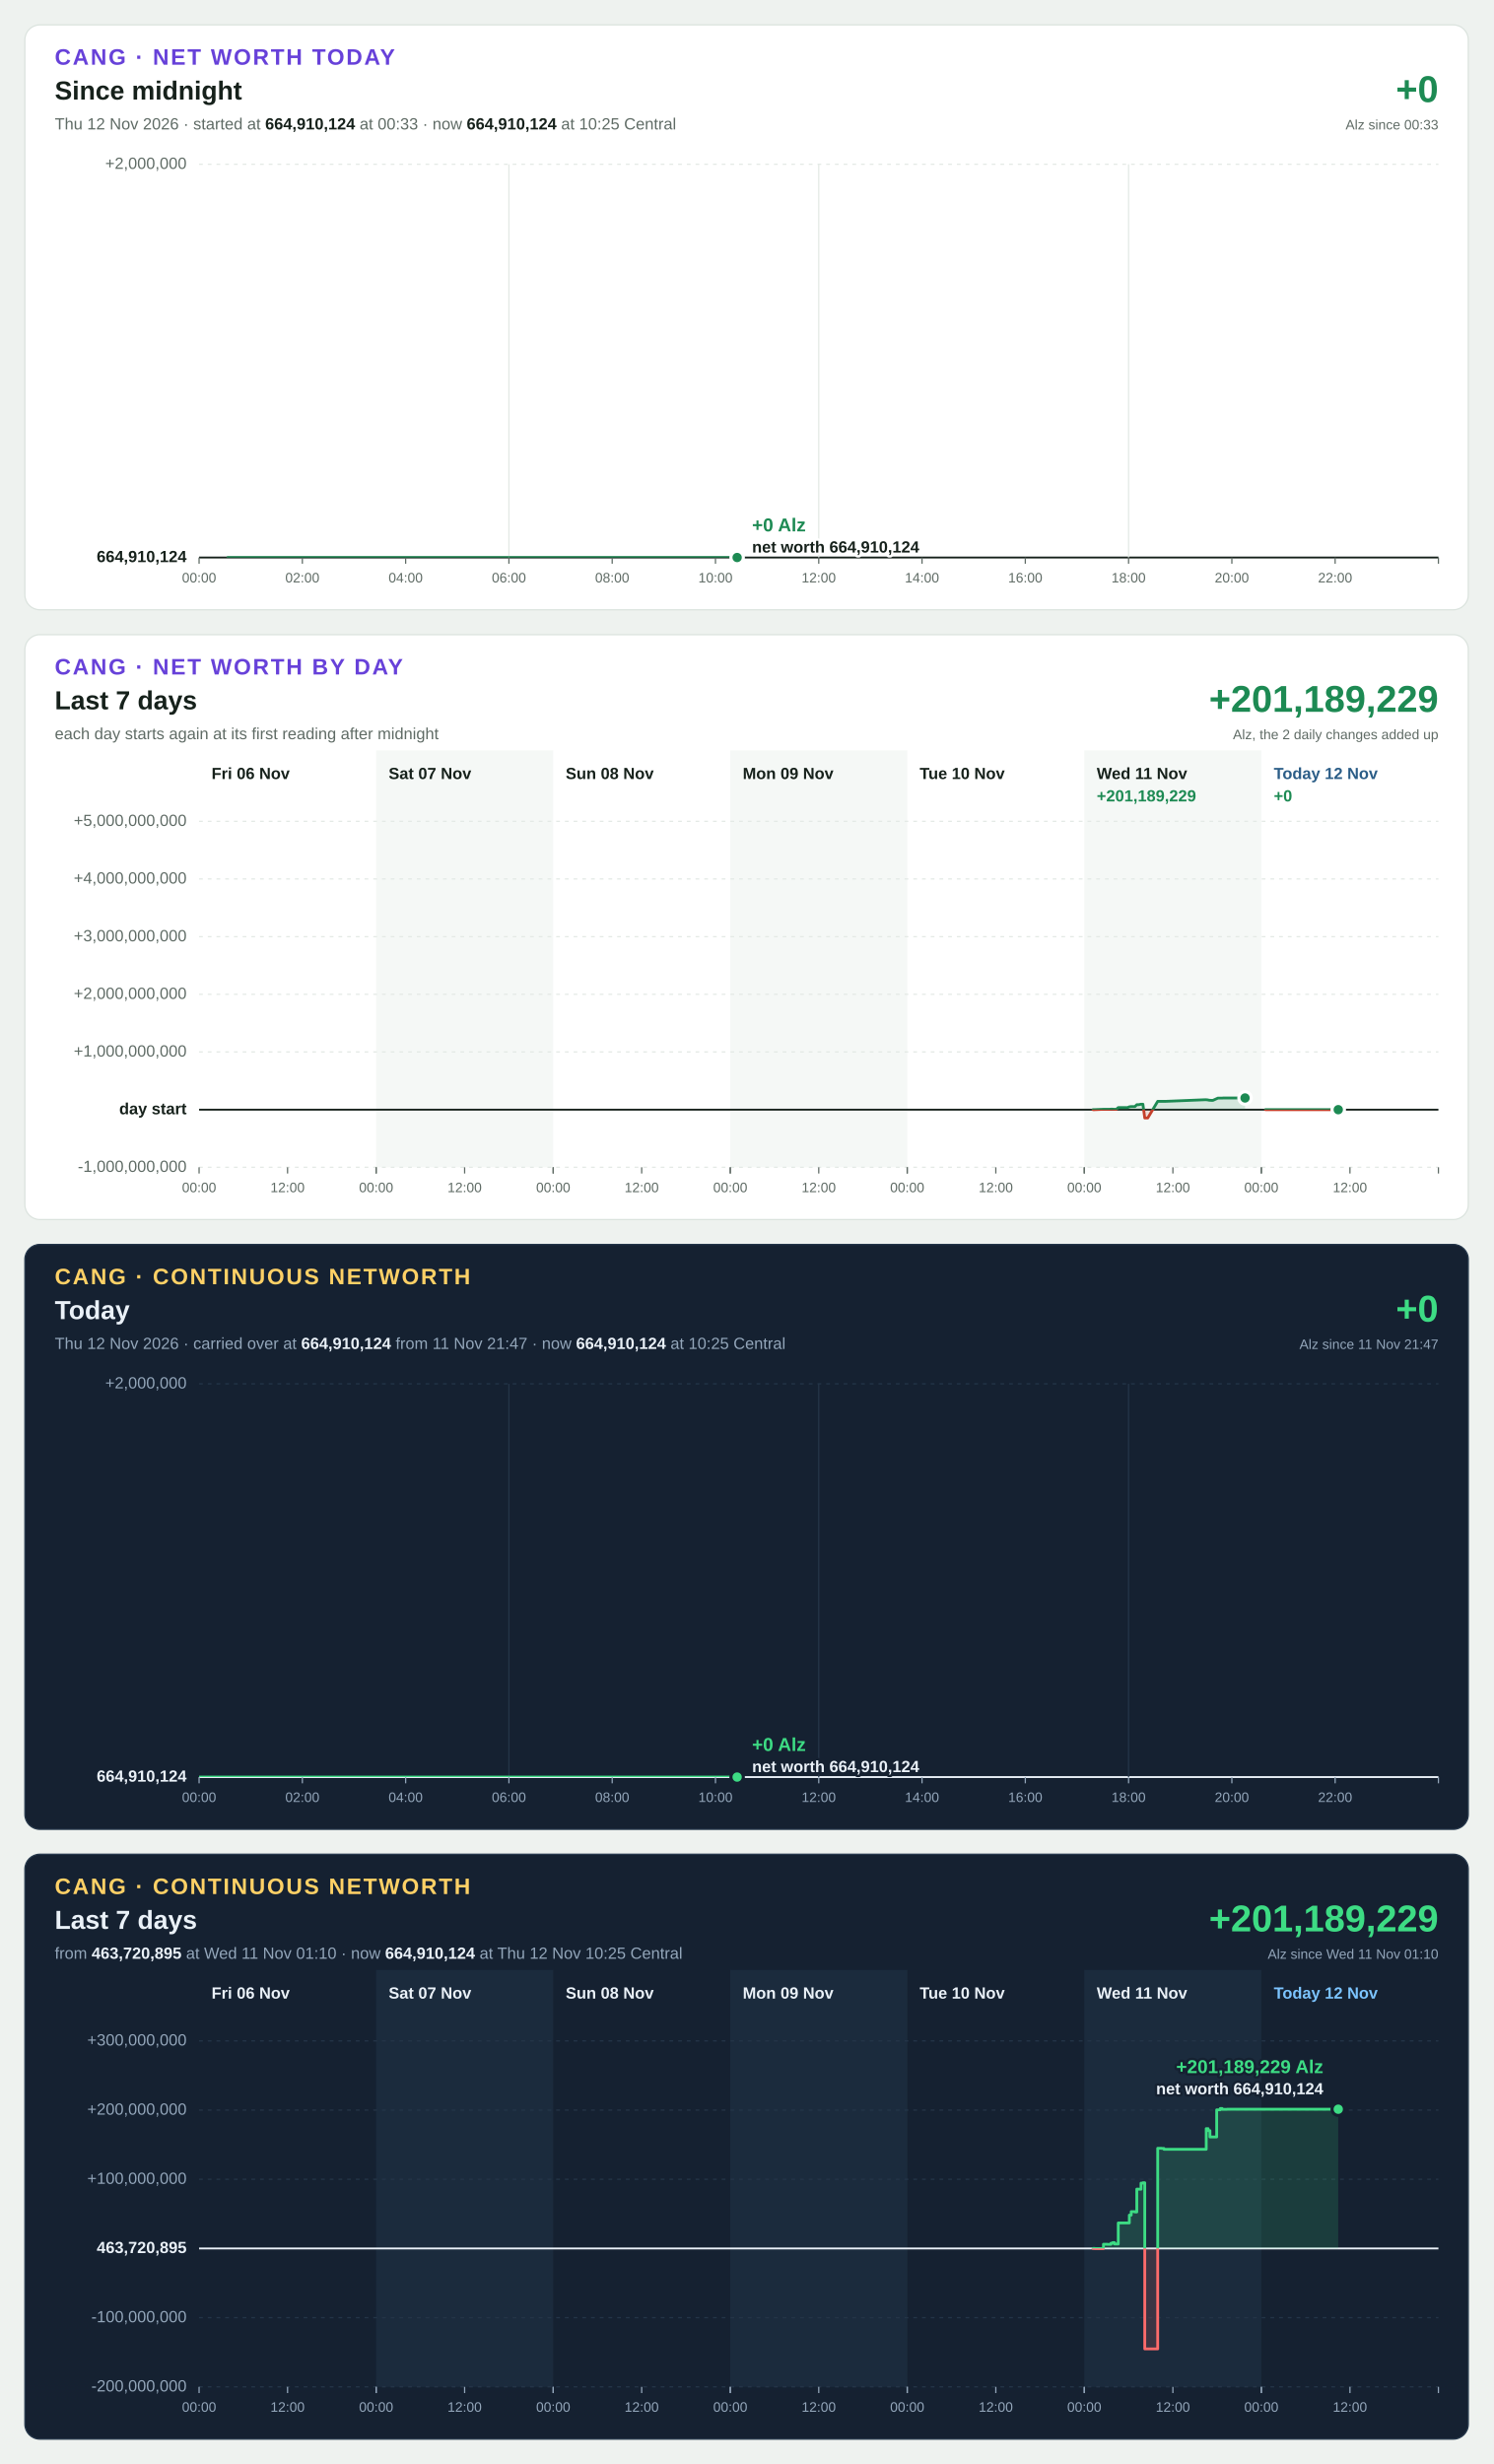
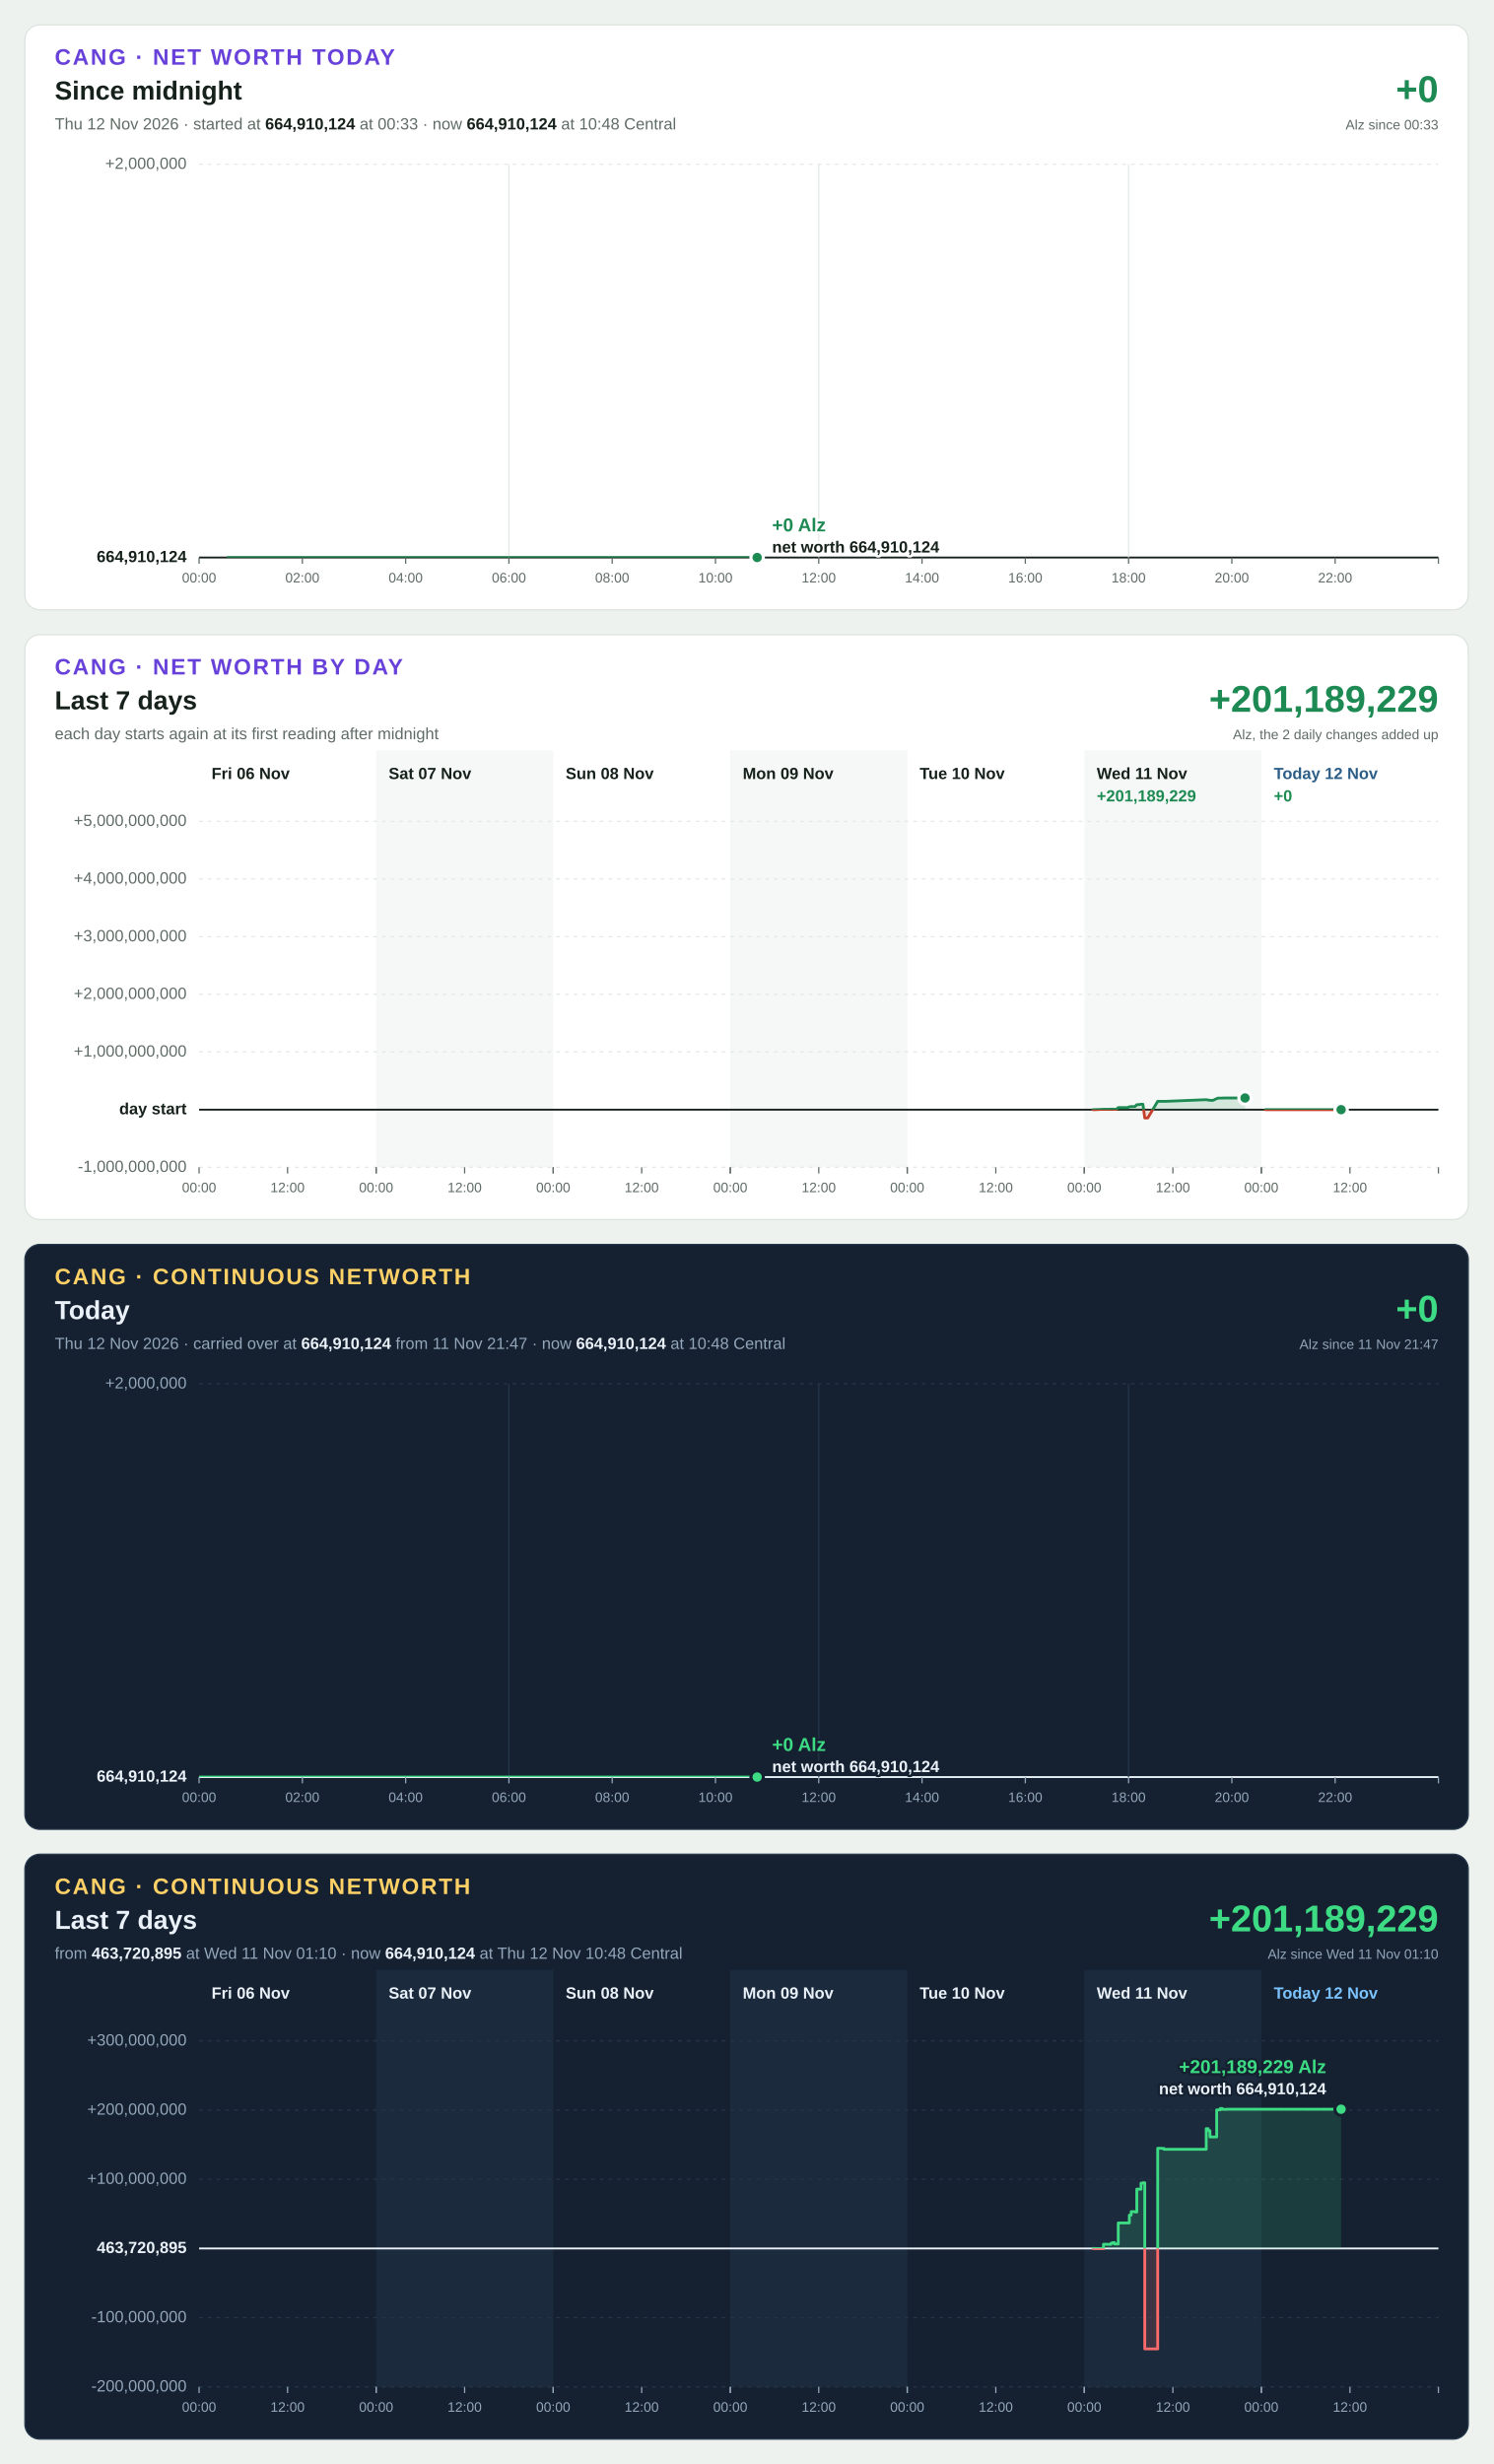
<svg xmlns="http://www.w3.org/2000/svg" width="1200" height="1980" viewBox="0 0 1200 1980" font-family="Segoe UI, Helvetica Neue, Arial, sans-serif" font-size="13" style="font-variant-numeric: tabular-nums">
  <rect width="1200" height="1980" fill="#eef2ef" />
  <g transform="translate(20,20)">
    <rect width="1160" height="470" rx="12" fill="#ffffff" stroke="#dbe3de" />
    <text x="24" y="32" font-size="18" font-weight="700" letter-spacing="1.4" fill="#6741d9">CANG · NET WORTH TODAY</text>
    <text x="24" y="60" font-size="21" font-weight="700" fill="#16211b">Since midnight</text>
-     <text x="24" y="84" fill="#5f6b65">Thu 12 Nov 2026 · started at <tspan font-weight="700" fill="#16211b">664,910,124</tspan> at 00:33 · now <tspan font-weight="700" fill="#16211b">664,910,124</tspan> at 10:25 Central</text>
+     <text x="24" y="84" fill="#5f6b65">Thu 12 Nov 2026 · started at <tspan font-weight="700" fill="#16211b">664,910,124</tspan> at 00:33 · now <tspan font-weight="700" fill="#16211b">664,910,124</tspan> at 10:48 Central</text>
    <text x="1136" y="62" font-size="30" font-weight="700" text-anchor="end" fill="#1d8a53">+0</text>
    <text x="1136" y="84" font-size="11" text-anchor="end" fill="#5f6b65">Alz since 00:33</text>
    <line x1="140" x2="1136" y1="428.0" y2="428.0" stroke="#16211b" stroke-width="1.5" />
    <text x="130" y="428.0" text-anchor="end" dominant-baseline="middle" font-weight="700" fill="#16211b">664,910,124</text>
    <line x1="140" x2="1136" y1="112.0" y2="112.0" stroke="#e3e9e5" stroke-width="1" stroke-dasharray="3 4" />
    <text x="130" y="112.0" text-anchor="end" dominant-baseline="middle" font-weight="400" fill="#5f6b65">+2,000,000</text>
    <line x1="140.0" x2="140.0" y1="428" y2="433" stroke="#5f6b65" stroke-width="1" />
    <text x="140.0" y="448" font-size="11" text-anchor="middle" fill="#5f6b65">00:00</text>
    <line x1="223.0" x2="223.0" y1="428" y2="433" stroke="#5f6b65" stroke-width="1" />
    <text x="223.0" y="448" font-size="11" text-anchor="middle" fill="#5f6b65">02:00</text>
    <line x1="306.0" x2="306.0" y1="428" y2="433" stroke="#5f6b65" stroke-width="1" />
    <text x="306.0" y="448" font-size="11" text-anchor="middle" fill="#5f6b65">04:00</text>
    <line x1="389.0" x2="389.0" y1="112" y2="428" stroke="#e3e9e5" stroke-width="1" />
    <line x1="389.0" x2="389.0" y1="428" y2="433" stroke="#5f6b65" stroke-width="1" />
    <text x="389.0" y="448" font-size="11" text-anchor="middle" fill="#5f6b65">06:00</text>
    <line x1="472.0" x2="472.0" y1="428" y2="433" stroke="#5f6b65" stroke-width="1" />
    <text x="472.0" y="448" font-size="11" text-anchor="middle" fill="#5f6b65">08:00</text>
    <line x1="555.0" x2="555.0" y1="428" y2="433" stroke="#5f6b65" stroke-width="1" />
    <text x="555.0" y="448" font-size="11" text-anchor="middle" fill="#5f6b65">10:00</text>
    <line x1="638.0" x2="638.0" y1="112" y2="428" stroke="#e3e9e5" stroke-width="1" />
    <line x1="638.0" x2="638.0" y1="428" y2="433" stroke="#5f6b65" stroke-width="1" />
    <text x="638.0" y="448" font-size="11" text-anchor="middle" fill="#5f6b65">12:00</text>
    <line x1="721.0" x2="721.0" y1="428" y2="433" stroke="#5f6b65" stroke-width="1" />
    <text x="721.0" y="448" font-size="11" text-anchor="middle" fill="#5f6b65">14:00</text>
    <line x1="804.0" x2="804.0" y1="428" y2="433" stroke="#5f6b65" stroke-width="1" />
    <text x="804.0" y="448" font-size="11" text-anchor="middle" fill="#5f6b65">16:00</text>
    <line x1="887.0" x2="887.0" y1="112" y2="428" stroke="#e3e9e5" stroke-width="1" />
    <line x1="887.0" x2="887.0" y1="428" y2="433" stroke="#5f6b65" stroke-width="1" />
    <text x="887.0" y="448" font-size="11" text-anchor="middle" fill="#5f6b65">18:00</text>
    <line x1="970.0" x2="970.0" y1="428" y2="433" stroke="#5f6b65" stroke-width="1" />
    <text x="970.0" y="448" font-size="11" text-anchor="middle" fill="#5f6b65">20:00</text>
    <line x1="1053.0" x2="1053.0" y1="428" y2="433" stroke="#5f6b65" stroke-width="1" />
    <text x="1053.0" y="448" font-size="11" text-anchor="middle" fill="#5f6b65">22:00</text>
    <line x1="1136.0" x2="1136.0" y1="428" y2="433" stroke="#5f6b65" stroke-width="1" />
    <defs>
-       <path id="shape-today" d="M163.1 428.0L163.1 428.0L163.7 428.0L187.1 428.0L187.4 428.0L195.3 428.0L508.9 428.0L509.2 428.0L572.1 428.0L572.4 428.0L572.4 428.0Z" />
-       <path id="line-today" d="M163.1 428.0L163.7 428.0L187.1 428.0L187.4 428.0L195.3 428.0L508.9 428.0L509.2 428.0L572.1 428.0L572.4 428.0" />
+       <path id="shape-today" d="M163.1 428.0L163.1 428.0L163.7 428.0L187.1 428.0L187.4 428.0L195.3 428.0L508.9 428.0L509.2 428.0L572.1 428.0L572.4 428.0L588.5 428.0L588.5 428.0Z" />
+       <path id="line-today" d="M163.1 428.0L163.7 428.0L187.1 428.0L187.4 428.0L195.3 428.0L508.9 428.0L509.2 428.0L572.1 428.0L572.4 428.0L588.5 428.0" />
      <clipPath id="up-today">
        <rect x="140" y="112" width="996" height="316.0" />
      </clipPath>
      <clipPath id="down-today">
        <rect x="140" y="428.0" width="996" height="0.0" />
      </clipPath>
    </defs>
    <use href="#shape-today" fill="#1d8a53" fill-opacity="0.15" clip-path="url(#up-today)" />
    <use href="#line-today" fill="none" stroke="#1d8a53" stroke-width="2.25" stroke-linejoin="round" stroke-linecap="round" clip-path="url(#up-today)" />
    <use href="#shape-today" fill="#c4402b" fill-opacity="0.15" clip-path="url(#down-today)" />
    <use href="#line-today" fill="none" stroke="#c4402b" stroke-width="2.25" stroke-linejoin="round" stroke-linecap="round" clip-path="url(#down-today)" />
-     <circle cx="572.4" cy="428.0" r="5" fill="#1d8a53" stroke="#ffffff" stroke-width="2.5" />
-     <text x="584.4" y="407.0" text-anchor="start" font-size="15" font-weight="700" fill="#1d8a53" stroke="#ffffff" stroke-width="4" stroke-linejoin="round" paint-order="stroke">+0 Alz</text>
-     <text x="584.4" y="424.0" text-anchor="start" font-size="13" font-weight="600" fill="#16211b" stroke="#ffffff" stroke-width="4" stroke-linejoin="round" paint-order="stroke">net worth 664,910,124</text>
+     <circle cx="588.5" cy="428.0" r="5" fill="#1d8a53" stroke="#ffffff" stroke-width="2.5" />
+     <text x="600.5" y="407.0" text-anchor="start" font-size="15" font-weight="700" fill="#1d8a53" stroke="#ffffff" stroke-width="4" stroke-linejoin="round" paint-order="stroke">+0 Alz</text>
+     <text x="600.5" y="424.0" text-anchor="start" font-size="13" font-weight="600" fill="#16211b" stroke="#ffffff" stroke-width="4" stroke-linejoin="round" paint-order="stroke">net worth 664,910,124</text>
  </g>
  <g transform="translate(20,510)">
    <rect width="1160" height="470" rx="12" fill="#ffffff" stroke="#dbe3de" />
    <text x="24" y="32" font-size="18" font-weight="700" letter-spacing="1.4" fill="#6741d9">CANG · NET WORTH BY DAY</text>
    <text x="24" y="60" font-size="21" font-weight="700" fill="#16211b">Last 7 days</text>
    <text x="24" y="84" fill="#5f6b65">each day starts again at its first reading after midnight</text>
    <text x="1136" y="62" font-size="30" font-weight="700" text-anchor="end" fill="#1d8a53">+201,189,229</text>
    <text x="1136" y="84" font-size="11" text-anchor="end" fill="#5f6b65">Alz, the 2 daily changes added up</text>
    <rect x="282.3" y="93" width="142.3" height="335" fill="#f5f8f6" />
    <rect x="566.9" y="93" width="142.3" height="335" fill="#f5f8f6" />
    <rect x="851.4" y="93" width="142.3" height="335" fill="#f5f8f6" />
    <line x1="140" x2="1136" y1="428.0" y2="428.0" stroke="#e3e9e5" stroke-width="1" stroke-dasharray="3 4" />
    <text x="130" y="428.0" text-anchor="end" dominant-baseline="middle" font-weight="400" fill="#5f6b65">-1,000,000,000</text>
    <line x1="140" x2="1136" y1="381.7" y2="381.7" stroke="#16211b" stroke-width="1.5" />
    <text x="130" y="381.7" text-anchor="end" dominant-baseline="middle" font-weight="700" fill="#16211b">day start</text>
    <line x1="140" x2="1136" y1="335.3" y2="335.3" stroke="#e3e9e5" stroke-width="1" stroke-dasharray="3 4" />
    <text x="130" y="335.3" text-anchor="end" dominant-baseline="middle" font-weight="400" fill="#5f6b65">+1,000,000,000</text>
    <line x1="140" x2="1136" y1="289.0" y2="289.0" stroke="#e3e9e5" stroke-width="1" stroke-dasharray="3 4" />
    <text x="130" y="289.0" text-anchor="end" dominant-baseline="middle" font-weight="400" fill="#5f6b65">+2,000,000,000</text>
    <line x1="140" x2="1136" y1="242.7" y2="242.7" stroke="#e3e9e5" stroke-width="1" stroke-dasharray="3 4" />
    <text x="130" y="242.7" text-anchor="end" dominant-baseline="middle" font-weight="400" fill="#5f6b65">+3,000,000,000</text>
    <line x1="140" x2="1136" y1="196.3" y2="196.3" stroke="#e3e9e5" stroke-width="1" stroke-dasharray="3 4" />
    <text x="130" y="196.3" text-anchor="end" dominant-baseline="middle" font-weight="400" fill="#5f6b65">+4,000,000,000</text>
    <line x1="140" x2="1136" y1="150.0" y2="150.0" stroke="#e3e9e5" stroke-width="1" stroke-dasharray="3 4" />
    <text x="130" y="150.0" text-anchor="end" dominant-baseline="middle" font-weight="400" fill="#5f6b65">+5,000,000,000</text>
    <text x="150.0" y="116" font-weight="700" fill="#16211b">Fri 06 Nov</text>
    <line x1="140.0" x2="140.0" y1="428" y2="433" stroke="#5f6b65" stroke-width="1" />
    <text x="140.0" y="448" font-size="11" text-anchor="middle" fill="#5f6b65">00:00</text>
    <line x1="211.1" x2="211.1" y1="428" y2="433" stroke="#5f6b65" stroke-width="1" />
    <text x="211.1" y="448" font-size="11" text-anchor="middle" fill="#5f6b65">12:00</text>
    <line x1="282.3" x2="282.3" y1="428" y2="433" stroke="#5f6b65" stroke-width="1" />
    <text x="292.3" y="116" font-weight="700" fill="#16211b">Sat 07 Nov</text>
    <line x1="282.3" x2="282.3" y1="428" y2="433" stroke="#5f6b65" stroke-width="1" />
    <text x="282.3" y="448" font-size="11" text-anchor="middle" fill="#5f6b65">00:00</text>
    <line x1="353.4" x2="353.4" y1="428" y2="433" stroke="#5f6b65" stroke-width="1" />
    <text x="353.4" y="448" font-size="11" text-anchor="middle" fill="#5f6b65">12:00</text>
    <line x1="424.6" x2="424.6" y1="428" y2="433" stroke="#5f6b65" stroke-width="1" />
    <text x="434.6" y="116" font-weight="700" fill="#16211b">Sun 08 Nov</text>
    <line x1="424.6" x2="424.6" y1="428" y2="433" stroke="#5f6b65" stroke-width="1" />
    <text x="424.6" y="448" font-size="11" text-anchor="middle" fill="#5f6b65">00:00</text>
    <line x1="495.7" x2="495.7" y1="428" y2="433" stroke="#5f6b65" stroke-width="1" />
    <text x="495.7" y="448" font-size="11" text-anchor="middle" fill="#5f6b65">12:00</text>
    <line x1="566.9" x2="566.9" y1="428" y2="433" stroke="#5f6b65" stroke-width="1" />
    <text x="576.9" y="116" font-weight="700" fill="#16211b">Mon 09 Nov</text>
    <line x1="566.9" x2="566.9" y1="428" y2="433" stroke="#5f6b65" stroke-width="1" />
    <text x="566.9" y="448" font-size="11" text-anchor="middle" fill="#5f6b65">00:00</text>
    <line x1="638.0" x2="638.0" y1="428" y2="433" stroke="#5f6b65" stroke-width="1" />
    <text x="638.0" y="448" font-size="11" text-anchor="middle" fill="#5f6b65">12:00</text>
    <line x1="709.1" x2="709.1" y1="428" y2="433" stroke="#5f6b65" stroke-width="1" />
    <text x="719.1" y="116" font-weight="700" fill="#16211b">Tue 10 Nov</text>
    <line x1="709.1" x2="709.1" y1="428" y2="433" stroke="#5f6b65" stroke-width="1" />
    <text x="709.1" y="448" font-size="11" text-anchor="middle" fill="#5f6b65">00:00</text>
    <line x1="780.3" x2="780.3" y1="428" y2="433" stroke="#5f6b65" stroke-width="1" />
    <text x="780.3" y="448" font-size="11" text-anchor="middle" fill="#5f6b65">12:00</text>
    <line x1="851.4" x2="851.4" y1="428" y2="433" stroke="#5f6b65" stroke-width="1" />
    <text x="861.4" y="116" font-weight="700" fill="#16211b">Wed 11 Nov</text>
    <line x1="851.4" x2="851.4" y1="428" y2="433" stroke="#5f6b65" stroke-width="1" />
    <text x="851.4" y="448" font-size="11" text-anchor="middle" fill="#5f6b65">00:00</text>
    <line x1="922.6" x2="922.6" y1="428" y2="433" stroke="#5f6b65" stroke-width="1" />
    <text x="922.6" y="448" font-size="11" text-anchor="middle" fill="#5f6b65">12:00</text>
    <line x1="993.7" x2="993.7" y1="428" y2="433" stroke="#5f6b65" stroke-width="1" />
    <text x="861.4" y="134" font-weight="700" fill="#1d8a53">+201,189,229</text>
    <defs>
      <path id="shape-day5" d="M858.4 381.7L858.4 381.7L859.9 381.7L866.8 381.4L868.3 381.4L869.8 381.4L871.3 381.4L872.8 381.3L874.2 381.3L875.7 381.4L877.2 381.4L878.7 380.0L880.2 380.0L881.7 380.0L883.2 380.0L884.7 380.0L886.2 380.0L887.6 379.4L889.1 379.2L890.6 379.2L892.1 379.2L893.6 377.7L895.1 377.7L897.0 377.3L898.5 377.3L900.0 388.4L902.4 388.4L910.4 375.0L911.9 375.0L913.4 375.0L915.4 375.0L916.9 375.0L948.8 373.7L950.3 373.8L951.8 374.1L953.3 374.2L954.8 374.2L958.8 372.4L959.8 372.4L961.2 372.4L962.2 372.4L963.2 372.3L964.7 372.3L965.7 372.3L966.7 372.3L972.8 372.3L980.6 372.3L980.6 381.7Z" />
      <path id="line-day5" d="M858.4 381.7L859.9 381.7L866.8 381.4L868.3 381.4L869.8 381.4L871.3 381.4L872.8 381.3L874.2 381.3L875.7 381.4L877.2 381.4L878.7 380.0L880.2 380.0L881.7 380.0L883.2 380.0L884.7 380.0L886.2 380.0L887.6 379.4L889.1 379.2L890.6 379.2L892.1 379.2L893.6 377.7L895.1 377.7L897.0 377.3L898.5 377.3L900.0 388.4L902.4 388.4L910.4 375.0L911.9 375.0L913.4 375.0L915.4 375.0L916.9 375.0L948.8 373.7L950.3 373.8L951.8 374.1L953.3 374.2L954.8 374.2L958.8 372.4L959.8 372.4L961.2 372.4L962.2 372.4L963.2 372.3L964.7 372.3L965.7 372.3L966.7 372.3L972.8 372.3L980.6 372.3" />
      <clipPath id="up-day5">
        <rect x="140" y="150" width="996" height="231.7" />
      </clipPath>
      <clipPath id="down-day5">
        <rect x="140" y="381.7" width="996" height="46.3" />
      </clipPath>
    </defs>
    <use href="#shape-day5" fill="#1d8a53" fill-opacity="0.15" clip-path="url(#up-day5)" />
    <use href="#line-day5" fill="none" stroke="#1d8a53" stroke-width="2.25" stroke-linejoin="round" stroke-linecap="round" clip-path="url(#up-day5)" />
    <use href="#shape-day5" fill="#c4402b" fill-opacity="0.15" clip-path="url(#down-day5)" />
    <use href="#line-day5" fill="none" stroke="#c4402b" stroke-width="2.25" stroke-linejoin="round" stroke-linecap="round" clip-path="url(#down-day5)" />
    <circle cx="980.6" cy="372.3" r="5" fill="#1d8a53" stroke="#ffffff" stroke-width="2.5" />
    <text x="1003.7" y="116" font-weight="700" fill="#2b5d87">Today 12 Nov</text>
    <line x1="993.7" x2="993.7" y1="428" y2="433" stroke="#5f6b65" stroke-width="1" />
    <text x="993.7" y="448" font-size="11" text-anchor="middle" fill="#5f6b65">00:00</text>
    <line x1="1064.9" x2="1064.9" y1="428" y2="433" stroke="#5f6b65" stroke-width="1" />
    <text x="1064.9" y="448" font-size="11" text-anchor="middle" fill="#5f6b65">12:00</text>
    <line x1="1136.0" x2="1136.0" y1="428" y2="433" stroke="#5f6b65" stroke-width="1" />
    <text x="1003.7" y="134" font-weight="700" fill="#1d8a53">+0</text>
    <defs>
-       <path id="shape-day6" d="M997.0 381.7L997.0 381.7L1000.5 381.7L1046.5 381.7L1055.5 381.7L1055.5 381.7Z" />
-       <path id="line-day6" d="M997.0 381.7L1000.5 381.7L1046.5 381.7L1055.5 381.7" />
+       <path id="shape-day6" d="M997.0 381.7L997.0 381.7L1000.5 381.7L1046.5 381.7L1057.8 381.7L1057.8 381.7Z" />
+       <path id="line-day6" d="M997.0 381.7L1000.5 381.7L1046.5 381.7L1057.8 381.7" />
      <clipPath id="up-day6">
        <rect x="140" y="150" width="996" height="231.7" />
      </clipPath>
      <clipPath id="down-day6">
        <rect x="140" y="381.7" width="996" height="46.3" />
      </clipPath>
    </defs>
    <use href="#shape-day6" fill="#1d8a53" fill-opacity="0.15" clip-path="url(#up-day6)" />
    <use href="#line-day6" fill="none" stroke="#1d8a53" stroke-width="2.25" stroke-linejoin="round" stroke-linecap="round" clip-path="url(#up-day6)" />
    <use href="#shape-day6" fill="#c4402b" fill-opacity="0.15" clip-path="url(#down-day6)" />
    <use href="#line-day6" fill="none" stroke="#c4402b" stroke-width="2.25" stroke-linejoin="round" stroke-linecap="round" clip-path="url(#down-day6)" />
-     <circle cx="1055.5" cy="381.7" r="5" fill="#1d8a53" stroke="#ffffff" stroke-width="2.5" />
+     <circle cx="1057.8" cy="381.7" r="5" fill="#1d8a53" stroke="#ffffff" stroke-width="2.5" />
  </g>
  <g transform="translate(20,1000)">
    <rect width="1160" height="470" rx="12" fill="#152131" stroke="#24364a" />
    <text x="24" y="32" font-size="18" font-weight="700" letter-spacing="1.4" fill="#ffd166">CANG · CONTINUOUS NETWORTH</text>
    <text x="24" y="60" font-size="21" font-weight="700" fill="#eaf1f8">Today</text>
-     <text x="24" y="84" fill="#93a6ba">Thu 12 Nov 2026 · carried over at <tspan font-weight="700" fill="#eaf1f8">664,910,124</tspan> from 11 Nov 21:47 · now <tspan font-weight="700" fill="#eaf1f8">664,910,124</tspan> at 10:25 Central</text>
+     <text x="24" y="84" fill="#93a6ba">Thu 12 Nov 2026 · carried over at <tspan font-weight="700" fill="#eaf1f8">664,910,124</tspan> from 11 Nov 21:47 · now <tspan font-weight="700" fill="#eaf1f8">664,910,124</tspan> at 10:48 Central</text>
    <text x="1136" y="62" font-size="30" font-weight="700" text-anchor="end" fill="#3ddc84">+0</text>
    <text x="1136" y="84" font-size="11" text-anchor="end" fill="#93a6ba">Alz since 11 Nov 21:47</text>
    <line x1="140" x2="1136" y1="428.0" y2="428.0" stroke="#eaf1f8" stroke-width="1.5" />
    <text x="130" y="428.0" text-anchor="end" dominant-baseline="middle" font-weight="700" fill="#eaf1f8">664,910,124</text>
    <line x1="140" x2="1136" y1="112.0" y2="112.0" stroke="#243548" stroke-width="1" stroke-dasharray="3 4" />
    <text x="130" y="112.0" text-anchor="end" dominant-baseline="middle" font-weight="400" fill="#93a6ba">+2,000,000</text>
    <line x1="140.0" x2="140.0" y1="428" y2="433" stroke="#93a6ba" stroke-width="1" />
    <text x="140.0" y="448" font-size="11" text-anchor="middle" fill="#93a6ba">00:00</text>
    <line x1="223.0" x2="223.0" y1="428" y2="433" stroke="#93a6ba" stroke-width="1" />
    <text x="223.0" y="448" font-size="11" text-anchor="middle" fill="#93a6ba">02:00</text>
    <line x1="306.0" x2="306.0" y1="428" y2="433" stroke="#93a6ba" stroke-width="1" />
    <text x="306.0" y="448" font-size="11" text-anchor="middle" fill="#93a6ba">04:00</text>
    <line x1="389.0" x2="389.0" y1="112" y2="428" stroke="#243548" stroke-width="1" />
    <line x1="389.0" x2="389.0" y1="428" y2="433" stroke="#93a6ba" stroke-width="1" />
    <text x="389.0" y="448" font-size="11" text-anchor="middle" fill="#93a6ba">06:00</text>
    <line x1="472.0" x2="472.0" y1="428" y2="433" stroke="#93a6ba" stroke-width="1" />
    <text x="472.0" y="448" font-size="11" text-anchor="middle" fill="#93a6ba">08:00</text>
    <line x1="555.0" x2="555.0" y1="428" y2="433" stroke="#93a6ba" stroke-width="1" />
    <text x="555.0" y="448" font-size="11" text-anchor="middle" fill="#93a6ba">10:00</text>
    <line x1="638.0" x2="638.0" y1="112" y2="428" stroke="#243548" stroke-width="1" />
    <line x1="638.0" x2="638.0" y1="428" y2="433" stroke="#93a6ba" stroke-width="1" />
    <text x="638.0" y="448" font-size="11" text-anchor="middle" fill="#93a6ba">12:00</text>
    <line x1="721.0" x2="721.0" y1="428" y2="433" stroke="#93a6ba" stroke-width="1" />
    <text x="721.0" y="448" font-size="11" text-anchor="middle" fill="#93a6ba">14:00</text>
    <line x1="804.0" x2="804.0" y1="428" y2="433" stroke="#93a6ba" stroke-width="1" />
    <text x="804.0" y="448" font-size="11" text-anchor="middle" fill="#93a6ba">16:00</text>
    <line x1="887.0" x2="887.0" y1="112" y2="428" stroke="#243548" stroke-width="1" />
    <line x1="887.0" x2="887.0" y1="428" y2="433" stroke="#93a6ba" stroke-width="1" />
    <text x="887.0" y="448" font-size="11" text-anchor="middle" fill="#93a6ba">18:00</text>
    <line x1="970.0" x2="970.0" y1="428" y2="433" stroke="#93a6ba" stroke-width="1" />
    <text x="970.0" y="448" font-size="11" text-anchor="middle" fill="#93a6ba">20:00</text>
    <line x1="1053.0" x2="1053.0" y1="428" y2="433" stroke="#93a6ba" stroke-width="1" />
    <text x="1053.0" y="448" font-size="11" text-anchor="middle" fill="#93a6ba">22:00</text>
    <line x1="1136.0" x2="1136.0" y1="428" y2="433" stroke="#93a6ba" stroke-width="1" />
    <defs>
-       <path id="shape-flow-today" d="M140.0 428.0L140.0 428.0L572.4 428.0L572.4 428.0L572.4 428.0Z" />
-       <path id="line-flow-today" d="M140.0 428.0L572.4 428.0L572.4 428.0" />
+       <path id="shape-flow-today" d="M140.0 428.0L140.0 428.0L588.5 428.0L588.5 428.0L588.5 428.0Z" />
+       <path id="line-flow-today" d="M140.0 428.0L588.5 428.0L588.5 428.0" />
      <clipPath id="up-flow-today">
        <rect x="140" y="112" width="996" height="316.0" />
      </clipPath>
      <clipPath id="down-flow-today">
        <rect x="140" y="428.0" width="996" height="0.0" />
      </clipPath>
    </defs>
    <use href="#shape-flow-today" fill="#3ddc84" fill-opacity="0.15" clip-path="url(#up-flow-today)" />
    <use href="#line-flow-today" fill="none" stroke="#3ddc84" stroke-width="2.25" stroke-linejoin="round" stroke-linecap="round" clip-path="url(#up-flow-today)" />
    <use href="#shape-flow-today" fill="#ff6b6b" fill-opacity="0.15" clip-path="url(#down-flow-today)" />
    <use href="#line-flow-today" fill="none" stroke="#ff6b6b" stroke-width="2.25" stroke-linejoin="round" stroke-linecap="round" clip-path="url(#down-flow-today)" />
-     <circle cx="572.4" cy="428.0" r="5" fill="#3ddc84" stroke="#152131" stroke-width="2.5" />
-     <text x="584.4" y="407.0" text-anchor="start" font-size="15" font-weight="700" fill="#3ddc84" stroke="#152131" stroke-width="4" stroke-linejoin="round" paint-order="stroke">+0 Alz</text>
-     <text x="584.4" y="424.0" text-anchor="start" font-size="13" font-weight="600" fill="#eaf1f8" stroke="#152131" stroke-width="4" stroke-linejoin="round" paint-order="stroke">net worth 664,910,124</text>
+     <circle cx="588.5" cy="428.0" r="5" fill="#3ddc84" stroke="#152131" stroke-width="2.5" />
+     <text x="600.5" y="407.0" text-anchor="start" font-size="15" font-weight="700" fill="#3ddc84" stroke="#152131" stroke-width="4" stroke-linejoin="round" paint-order="stroke">+0 Alz</text>
+     <text x="600.5" y="424.0" text-anchor="start" font-size="13" font-weight="600" fill="#eaf1f8" stroke="#152131" stroke-width="4" stroke-linejoin="round" paint-order="stroke">net worth 664,910,124</text>
  </g>
  <g transform="translate(20,1490)">
    <rect width="1160" height="470" rx="12" fill="#152131" stroke="#24364a" />
    <text x="24" y="32" font-size="18" font-weight="700" letter-spacing="1.4" fill="#ffd166">CANG · CONTINUOUS NETWORTH</text>
    <text x="24" y="60" font-size="21" font-weight="700" fill="#eaf1f8">Last 7 days</text>
-     <text x="24" y="84" fill="#93a6ba">from <tspan font-weight="700" fill="#eaf1f8">463,720,895</tspan> at Wed 11 Nov 01:10 · now <tspan font-weight="700" fill="#eaf1f8">664,910,124</tspan> at Thu 12 Nov 10:25 Central</text>
+     <text x="24" y="84" fill="#93a6ba">from <tspan font-weight="700" fill="#eaf1f8">463,720,895</tspan> at Wed 11 Nov 01:10 · now <tspan font-weight="700" fill="#eaf1f8">664,910,124</tspan> at Thu 12 Nov 10:48 Central</text>
    <text x="1136" y="62" font-size="30" font-weight="700" text-anchor="end" fill="#3ddc84">+201,189,229</text>
    <text x="1136" y="84" font-size="11" text-anchor="end" fill="#93a6ba">Alz since Wed 11 Nov 01:10</text>
    <rect x="282.3" y="93" width="142.3" height="335" fill="#1b2b3d" />
    <rect x="566.9" y="93" width="142.3" height="335" fill="#1b2b3d" />
    <rect x="851.4" y="93" width="142.3" height="335" fill="#1b2b3d" />
    <line x1="140" x2="1136" y1="428.0" y2="428.0" stroke="#243548" stroke-width="1" stroke-dasharray="3 4" />
    <text x="130" y="428.0" text-anchor="end" dominant-baseline="middle" font-weight="400" fill="#93a6ba">-200,000,000</text>
    <line x1="140" x2="1136" y1="372.4" y2="372.4" stroke="#243548" stroke-width="1" stroke-dasharray="3 4" />
    <text x="130" y="372.4" text-anchor="end" dominant-baseline="middle" font-weight="400" fill="#93a6ba">-100,000,000</text>
    <line x1="140" x2="1136" y1="316.8" y2="316.8" stroke="#eaf1f8" stroke-width="1.5" />
    <text x="130" y="316.8" text-anchor="end" dominant-baseline="middle" font-weight="700" fill="#eaf1f8">463,720,895</text>
    <line x1="140" x2="1136" y1="261.2" y2="261.2" stroke="#243548" stroke-width="1" stroke-dasharray="3 4" />
    <text x="130" y="261.2" text-anchor="end" dominant-baseline="middle" font-weight="400" fill="#93a6ba">+100,000,000</text>
    <line x1="140" x2="1136" y1="205.6" y2="205.6" stroke="#243548" stroke-width="1" stroke-dasharray="3 4" />
    <text x="130" y="205.6" text-anchor="end" dominant-baseline="middle" font-weight="400" fill="#93a6ba">+200,000,000</text>
    <line x1="140" x2="1136" y1="150.0" y2="150.0" stroke="#243548" stroke-width="1" stroke-dasharray="3 4" />
    <text x="130" y="150.0" text-anchor="end" dominant-baseline="middle" font-weight="400" fill="#93a6ba">+300,000,000</text>
    <text x="150.0" y="116" font-weight="700" fill="#eaf1f8">Fri 06 Nov</text>
    <line x1="140.0" x2="140.0" y1="428" y2="433" stroke="#93a6ba" stroke-width="1" />
    <text x="140.0" y="448" font-size="11" text-anchor="middle" fill="#93a6ba">00:00</text>
    <line x1="211.1" x2="211.1" y1="428" y2="433" stroke="#93a6ba" stroke-width="1" />
    <text x="211.1" y="448" font-size="11" text-anchor="middle" fill="#93a6ba">12:00</text>
    <line x1="282.3" x2="282.3" y1="428" y2="433" stroke="#93a6ba" stroke-width="1" />
    <text x="292.3" y="116" font-weight="700" fill="#eaf1f8">Sat 07 Nov</text>
    <line x1="282.3" x2="282.3" y1="428" y2="433" stroke="#93a6ba" stroke-width="1" />
    <text x="282.3" y="448" font-size="11" text-anchor="middle" fill="#93a6ba">00:00</text>
    <line x1="353.4" x2="353.4" y1="428" y2="433" stroke="#93a6ba" stroke-width="1" />
    <text x="353.4" y="448" font-size="11" text-anchor="middle" fill="#93a6ba">12:00</text>
    <line x1="424.6" x2="424.6" y1="428" y2="433" stroke="#93a6ba" stroke-width="1" />
    <text x="434.6" y="116" font-weight="700" fill="#eaf1f8">Sun 08 Nov</text>
    <line x1="424.6" x2="424.6" y1="428" y2="433" stroke="#93a6ba" stroke-width="1" />
    <text x="424.6" y="448" font-size="11" text-anchor="middle" fill="#93a6ba">00:00</text>
    <line x1="495.7" x2="495.7" y1="428" y2="433" stroke="#93a6ba" stroke-width="1" />
    <text x="495.7" y="448" font-size="11" text-anchor="middle" fill="#93a6ba">12:00</text>
    <line x1="566.9" x2="566.9" y1="428" y2="433" stroke="#93a6ba" stroke-width="1" />
    <text x="576.9" y="116" font-weight="700" fill="#eaf1f8">Mon 09 Nov</text>
    <line x1="566.9" x2="566.9" y1="428" y2="433" stroke="#93a6ba" stroke-width="1" />
    <text x="566.9" y="448" font-size="11" text-anchor="middle" fill="#93a6ba">00:00</text>
    <line x1="638.0" x2="638.0" y1="428" y2="433" stroke="#93a6ba" stroke-width="1" />
    <text x="638.0" y="448" font-size="11" text-anchor="middle" fill="#93a6ba">12:00</text>
    <line x1="709.1" x2="709.1" y1="428" y2="433" stroke="#93a6ba" stroke-width="1" />
    <text x="719.1" y="116" font-weight="700" fill="#eaf1f8">Tue 10 Nov</text>
    <line x1="709.1" x2="709.1" y1="428" y2="433" stroke="#93a6ba" stroke-width="1" />
    <text x="709.1" y="448" font-size="11" text-anchor="middle" fill="#93a6ba">00:00</text>
    <line x1="780.3" x2="780.3" y1="428" y2="433" stroke="#93a6ba" stroke-width="1" />
    <text x="780.3" y="448" font-size="11" text-anchor="middle" fill="#93a6ba">12:00</text>
    <line x1="851.4" x2="851.4" y1="428" y2="433" stroke="#93a6ba" stroke-width="1" />
    <text x="861.4" y="116" font-weight="700" fill="#eaf1f8">Wed 11 Nov</text>
    <line x1="851.4" x2="851.4" y1="428" y2="433" stroke="#93a6ba" stroke-width="1" />
    <text x="851.4" y="448" font-size="11" text-anchor="middle" fill="#93a6ba">00:00</text>
    <line x1="922.6" x2="922.6" y1="428" y2="433" stroke="#93a6ba" stroke-width="1" />
    <text x="922.6" y="448" font-size="11" text-anchor="middle" fill="#93a6ba">12:00</text>
    <line x1="993.7" x2="993.7" y1="428" y2="433" stroke="#93a6ba" stroke-width="1" />
    <text x="1003.7" y="116" font-weight="700" fill="#7cc4ff">Today 12 Nov</text>
    <line x1="993.7" x2="993.7" y1="428" y2="433" stroke="#93a6ba" stroke-width="1" />
    <text x="993.7" y="448" font-size="11" text-anchor="middle" fill="#93a6ba">00:00</text>
    <line x1="1064.9" x2="1064.9" y1="428" y2="433" stroke="#93a6ba" stroke-width="1" />
    <text x="1064.9" y="448" font-size="11" text-anchor="middle" fill="#93a6ba">12:00</text>
    <line x1="1136.0" x2="1136.0" y1="428" y2="433" stroke="#93a6ba" stroke-width="1" />
    <defs>
-       <path id="shape-flow-week" d="M858.4 316.8L858.4 316.8L859.9 316.8L859.9 316.9L866.8 316.9L866.8 313.4L868.3 313.4L868.3 313.4L869.8 313.4L869.8 313.5L871.3 313.5L871.3 313.5L872.8 313.5L872.8 312.6L874.2 312.6L874.2 312.1L875.7 312.1L875.7 313.2L877.2 313.2L877.2 313.2L878.7 313.2L878.7 296.3L880.2 296.3L880.2 296.3L881.7 296.3L881.7 296.3L883.2 296.3L883.2 296.3L884.7 296.3L884.7 296.3L886.2 296.3L886.2 296.3L887.6 296.3L887.6 290.0L889.1 290.0L889.1 287.2L890.6 287.2L890.6 287.2L892.1 287.2L892.1 287.5L893.6 287.5L893.6 269.1L895.1 269.1L895.1 269.2L897.0 269.2L897.0 264.3L898.5 264.3L898.5 264.0L900.0 264.0L900.0 397.5L902.4 397.5L902.4 397.5L910.4 397.5L910.4 236.3L911.9 236.3L911.9 236.3L913.4 236.3L913.4 236.4L915.4 236.4L915.4 237.1L916.9 237.1L916.9 237.1L949.4 237.1L949.4 220.5L950.9 220.5L950.9 222.1L952.4 222.1L952.4 227.2L957.8 227.2L957.8 205.4L959.3 205.4L959.3 205.4L960.7 205.4L960.7 204.3L962.2 204.3L962.2 205.0L963.7 205.0L963.7 205.0L964.7 205.0L964.7 205.0L966.2 205.0L966.2 204.9L1055.5 204.9L1055.5 204.9L1055.5 316.8Z" />
-       <path id="line-flow-week" d="M858.4 316.8L859.9 316.8L859.9 316.9L866.8 316.9L866.8 313.4L868.3 313.4L868.3 313.4L869.8 313.4L869.8 313.5L871.3 313.5L871.3 313.5L872.8 313.5L872.8 312.6L874.2 312.6L874.2 312.1L875.7 312.1L875.7 313.2L877.2 313.2L877.2 313.2L878.7 313.2L878.7 296.3L880.2 296.3L880.2 296.3L881.7 296.3L881.7 296.3L883.2 296.3L883.2 296.3L884.7 296.3L884.7 296.3L886.2 296.3L886.2 296.3L887.6 296.3L887.6 290.0L889.1 290.0L889.1 287.2L890.6 287.2L890.6 287.2L892.1 287.2L892.1 287.5L893.6 287.5L893.6 269.1L895.1 269.1L895.1 269.2L897.0 269.2L897.0 264.3L898.5 264.3L898.5 264.0L900.0 264.0L900.0 397.5L902.4 397.5L902.4 397.5L910.4 397.5L910.4 236.3L911.9 236.3L911.9 236.3L913.4 236.3L913.4 236.4L915.4 236.4L915.4 237.1L916.9 237.1L916.9 237.1L949.4 237.1L949.4 220.5L950.9 220.5L950.9 222.1L952.4 222.1L952.4 227.2L957.8 227.2L957.8 205.4L959.3 205.4L959.3 205.4L960.7 205.4L960.7 204.3L962.2 204.3L962.2 205.0L963.7 205.0L963.7 205.0L964.7 205.0L964.7 205.0L966.2 205.0L966.2 204.9L1055.5 204.9L1055.5 204.9" />
+       <path id="shape-flow-week" d="M858.4 316.8L858.4 316.8L859.9 316.8L859.9 316.9L866.8 316.9L866.8 313.4L868.3 313.4L868.3 313.4L869.8 313.4L869.8 313.5L871.3 313.5L871.3 313.5L872.8 313.5L872.8 312.6L874.2 312.6L874.2 312.1L875.7 312.1L875.7 313.2L877.2 313.2L877.2 313.2L878.7 313.2L878.7 296.3L880.2 296.3L880.2 296.3L881.7 296.3L881.7 296.3L883.2 296.3L883.2 296.3L884.7 296.3L884.7 296.3L886.2 296.3L886.2 296.3L887.6 296.3L887.6 290.0L889.1 290.0L889.1 287.2L890.6 287.2L890.6 287.2L892.1 287.2L892.1 287.5L893.6 287.5L893.6 269.1L895.1 269.1L895.1 269.2L897.0 269.2L897.0 264.3L898.5 264.3L898.5 264.0L900.0 264.0L900.0 397.5L902.4 397.5L902.4 397.5L910.4 397.5L910.4 236.3L911.9 236.3L911.9 236.3L913.4 236.3L913.4 236.4L915.4 236.4L915.4 237.1L916.9 237.1L916.9 237.1L949.4 237.1L949.4 220.5L950.9 220.5L950.9 222.1L952.4 222.1L952.4 227.2L957.8 227.2L957.8 205.4L959.3 205.4L959.3 205.4L960.7 205.4L960.7 204.3L962.2 204.3L962.2 205.0L963.7 205.0L963.7 205.0L964.7 205.0L964.7 205.0L966.2 205.0L966.2 204.9L1057.8 204.9L1057.8 204.9L1057.8 316.8Z" />
+       <path id="line-flow-week" d="M858.4 316.8L859.9 316.8L859.9 316.9L866.8 316.9L866.8 313.4L868.3 313.4L868.3 313.4L869.8 313.4L869.8 313.5L871.3 313.5L871.3 313.5L872.8 313.5L872.8 312.6L874.2 312.6L874.2 312.1L875.7 312.1L875.7 313.2L877.2 313.2L877.2 313.2L878.7 313.2L878.7 296.3L880.2 296.3L880.2 296.3L881.7 296.3L881.7 296.3L883.2 296.3L883.2 296.3L884.7 296.3L884.7 296.3L886.2 296.3L886.2 296.3L887.6 296.3L887.6 290.0L889.1 290.0L889.1 287.2L890.6 287.2L890.6 287.2L892.1 287.2L892.1 287.5L893.6 287.5L893.6 269.1L895.1 269.1L895.1 269.2L897.0 269.2L897.0 264.3L898.5 264.3L898.5 264.0L900.0 264.0L900.0 397.5L902.4 397.5L902.4 397.5L910.4 397.5L910.4 236.3L911.9 236.3L911.9 236.3L913.4 236.3L913.4 236.4L915.4 236.4L915.4 237.1L916.9 237.1L916.9 237.1L949.4 237.1L949.4 220.5L950.9 220.5L950.9 222.1L952.4 222.1L952.4 227.2L957.8 227.2L957.8 205.4L959.3 205.4L959.3 205.4L960.7 205.4L960.7 204.3L962.2 204.3L962.2 205.0L963.7 205.0L963.7 205.0L964.7 205.0L964.7 205.0L966.2 205.0L966.2 204.9L1057.8 204.9L1057.8 204.9" />
      <clipPath id="up-flow-week">
        <rect x="140" y="150" width="996" height="166.8" />
      </clipPath>
      <clipPath id="down-flow-week">
        <rect x="140" y="316.8" width="996" height="111.2" />
      </clipPath>
    </defs>
    <use href="#shape-flow-week" fill="#3ddc84" fill-opacity="0.15" clip-path="url(#up-flow-week)" />
    <use href="#line-flow-week" fill="none" stroke="#3ddc84" stroke-width="2.25" stroke-linejoin="round" stroke-linecap="round" clip-path="url(#up-flow-week)" />
    <use href="#shape-flow-week" fill="#ff6b6b" fill-opacity="0.15" clip-path="url(#down-flow-week)" />
    <use href="#line-flow-week" fill="none" stroke="#ff6b6b" stroke-width="2.25" stroke-linejoin="round" stroke-linecap="round" clip-path="url(#down-flow-week)" />
-     <circle cx="1055.5" cy="204.9" r="5" fill="#3ddc84" stroke="#152131" stroke-width="2.5" />
-     <text x="1043.5" y="175.9" text-anchor="end" font-size="15" font-weight="700" fill="#3ddc84" stroke="#152131" stroke-width="4" stroke-linejoin="round" paint-order="stroke">+201,189,229 Alz</text>
-     <text x="1043.5" y="192.9" text-anchor="end" font-size="13" font-weight="600" fill="#eaf1f8" stroke="#152131" stroke-width="4" stroke-linejoin="round" paint-order="stroke">net worth 664,910,124</text>
+     <circle cx="1057.8" cy="204.9" r="5" fill="#3ddc84" stroke="#152131" stroke-width="2.5" />
+     <text x="1045.8" y="175.9" text-anchor="end" font-size="15" font-weight="700" fill="#3ddc84" stroke="#152131" stroke-width="4" stroke-linejoin="round" paint-order="stroke">+201,189,229 Alz</text>
+     <text x="1045.8" y="192.9" text-anchor="end" font-size="13" font-weight="600" fill="#eaf1f8" stroke="#152131" stroke-width="4" stroke-linejoin="round" paint-order="stroke">net worth 664,910,124</text>
  </g>
</svg>
